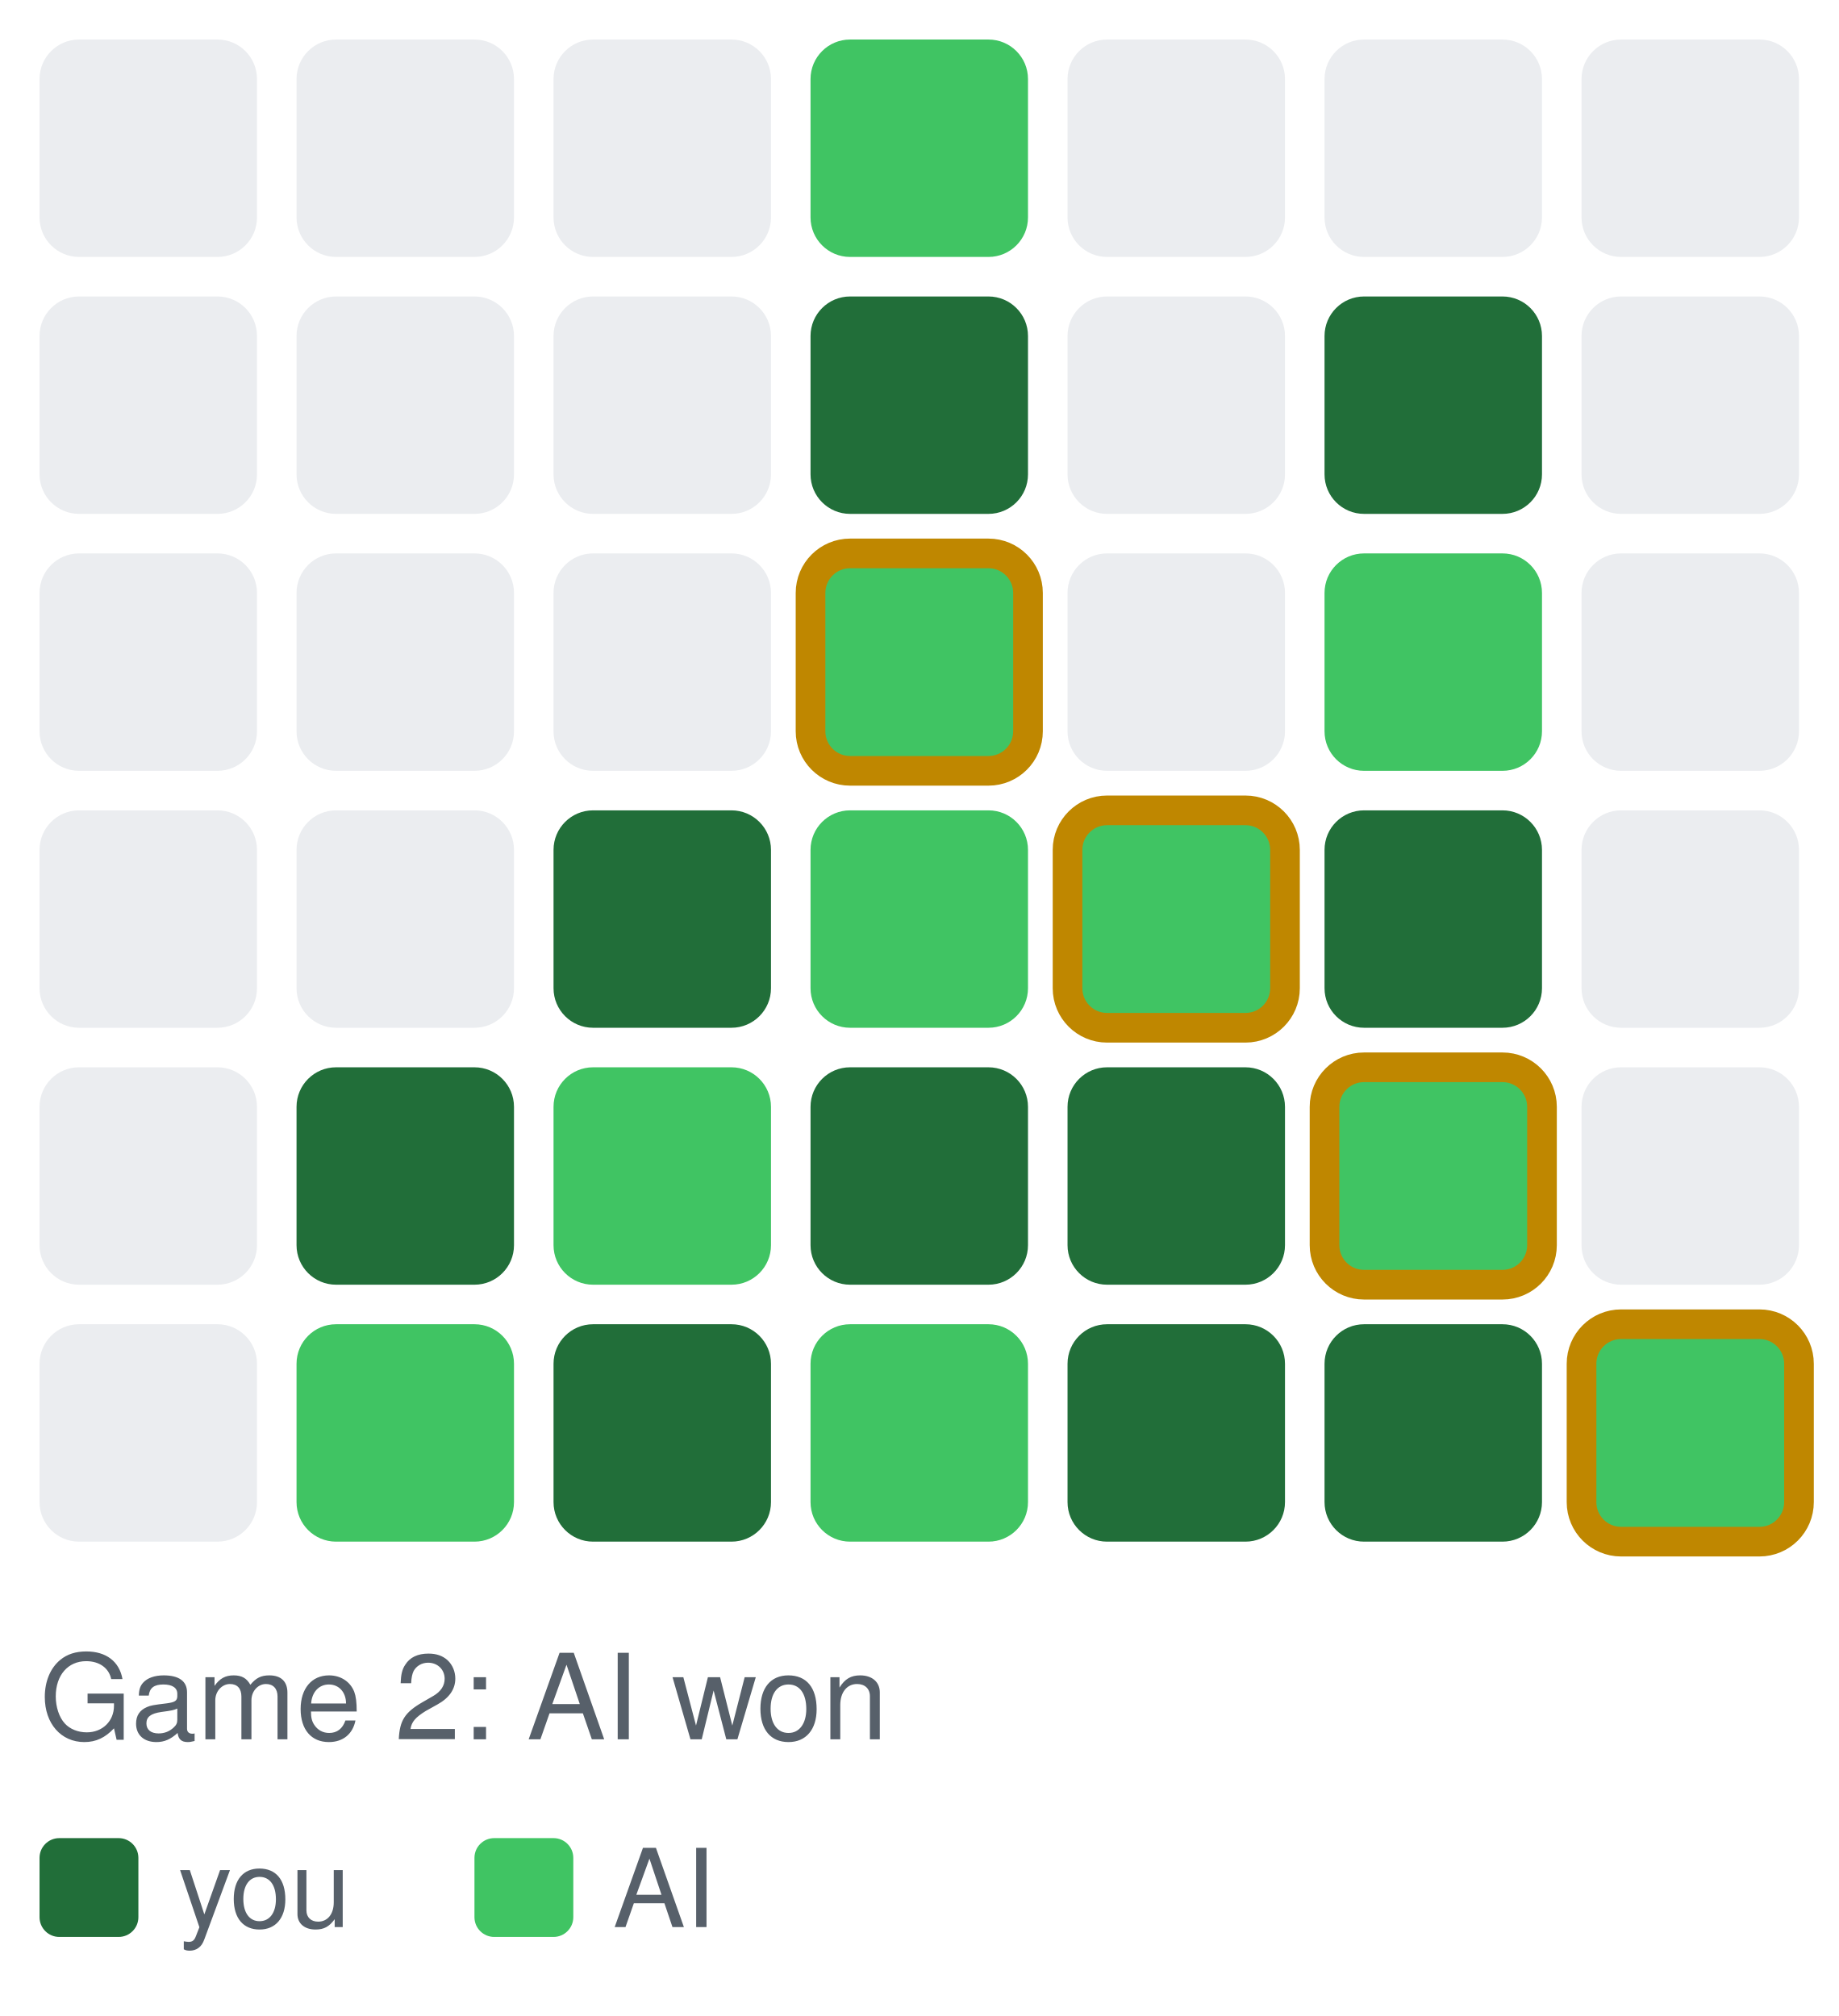
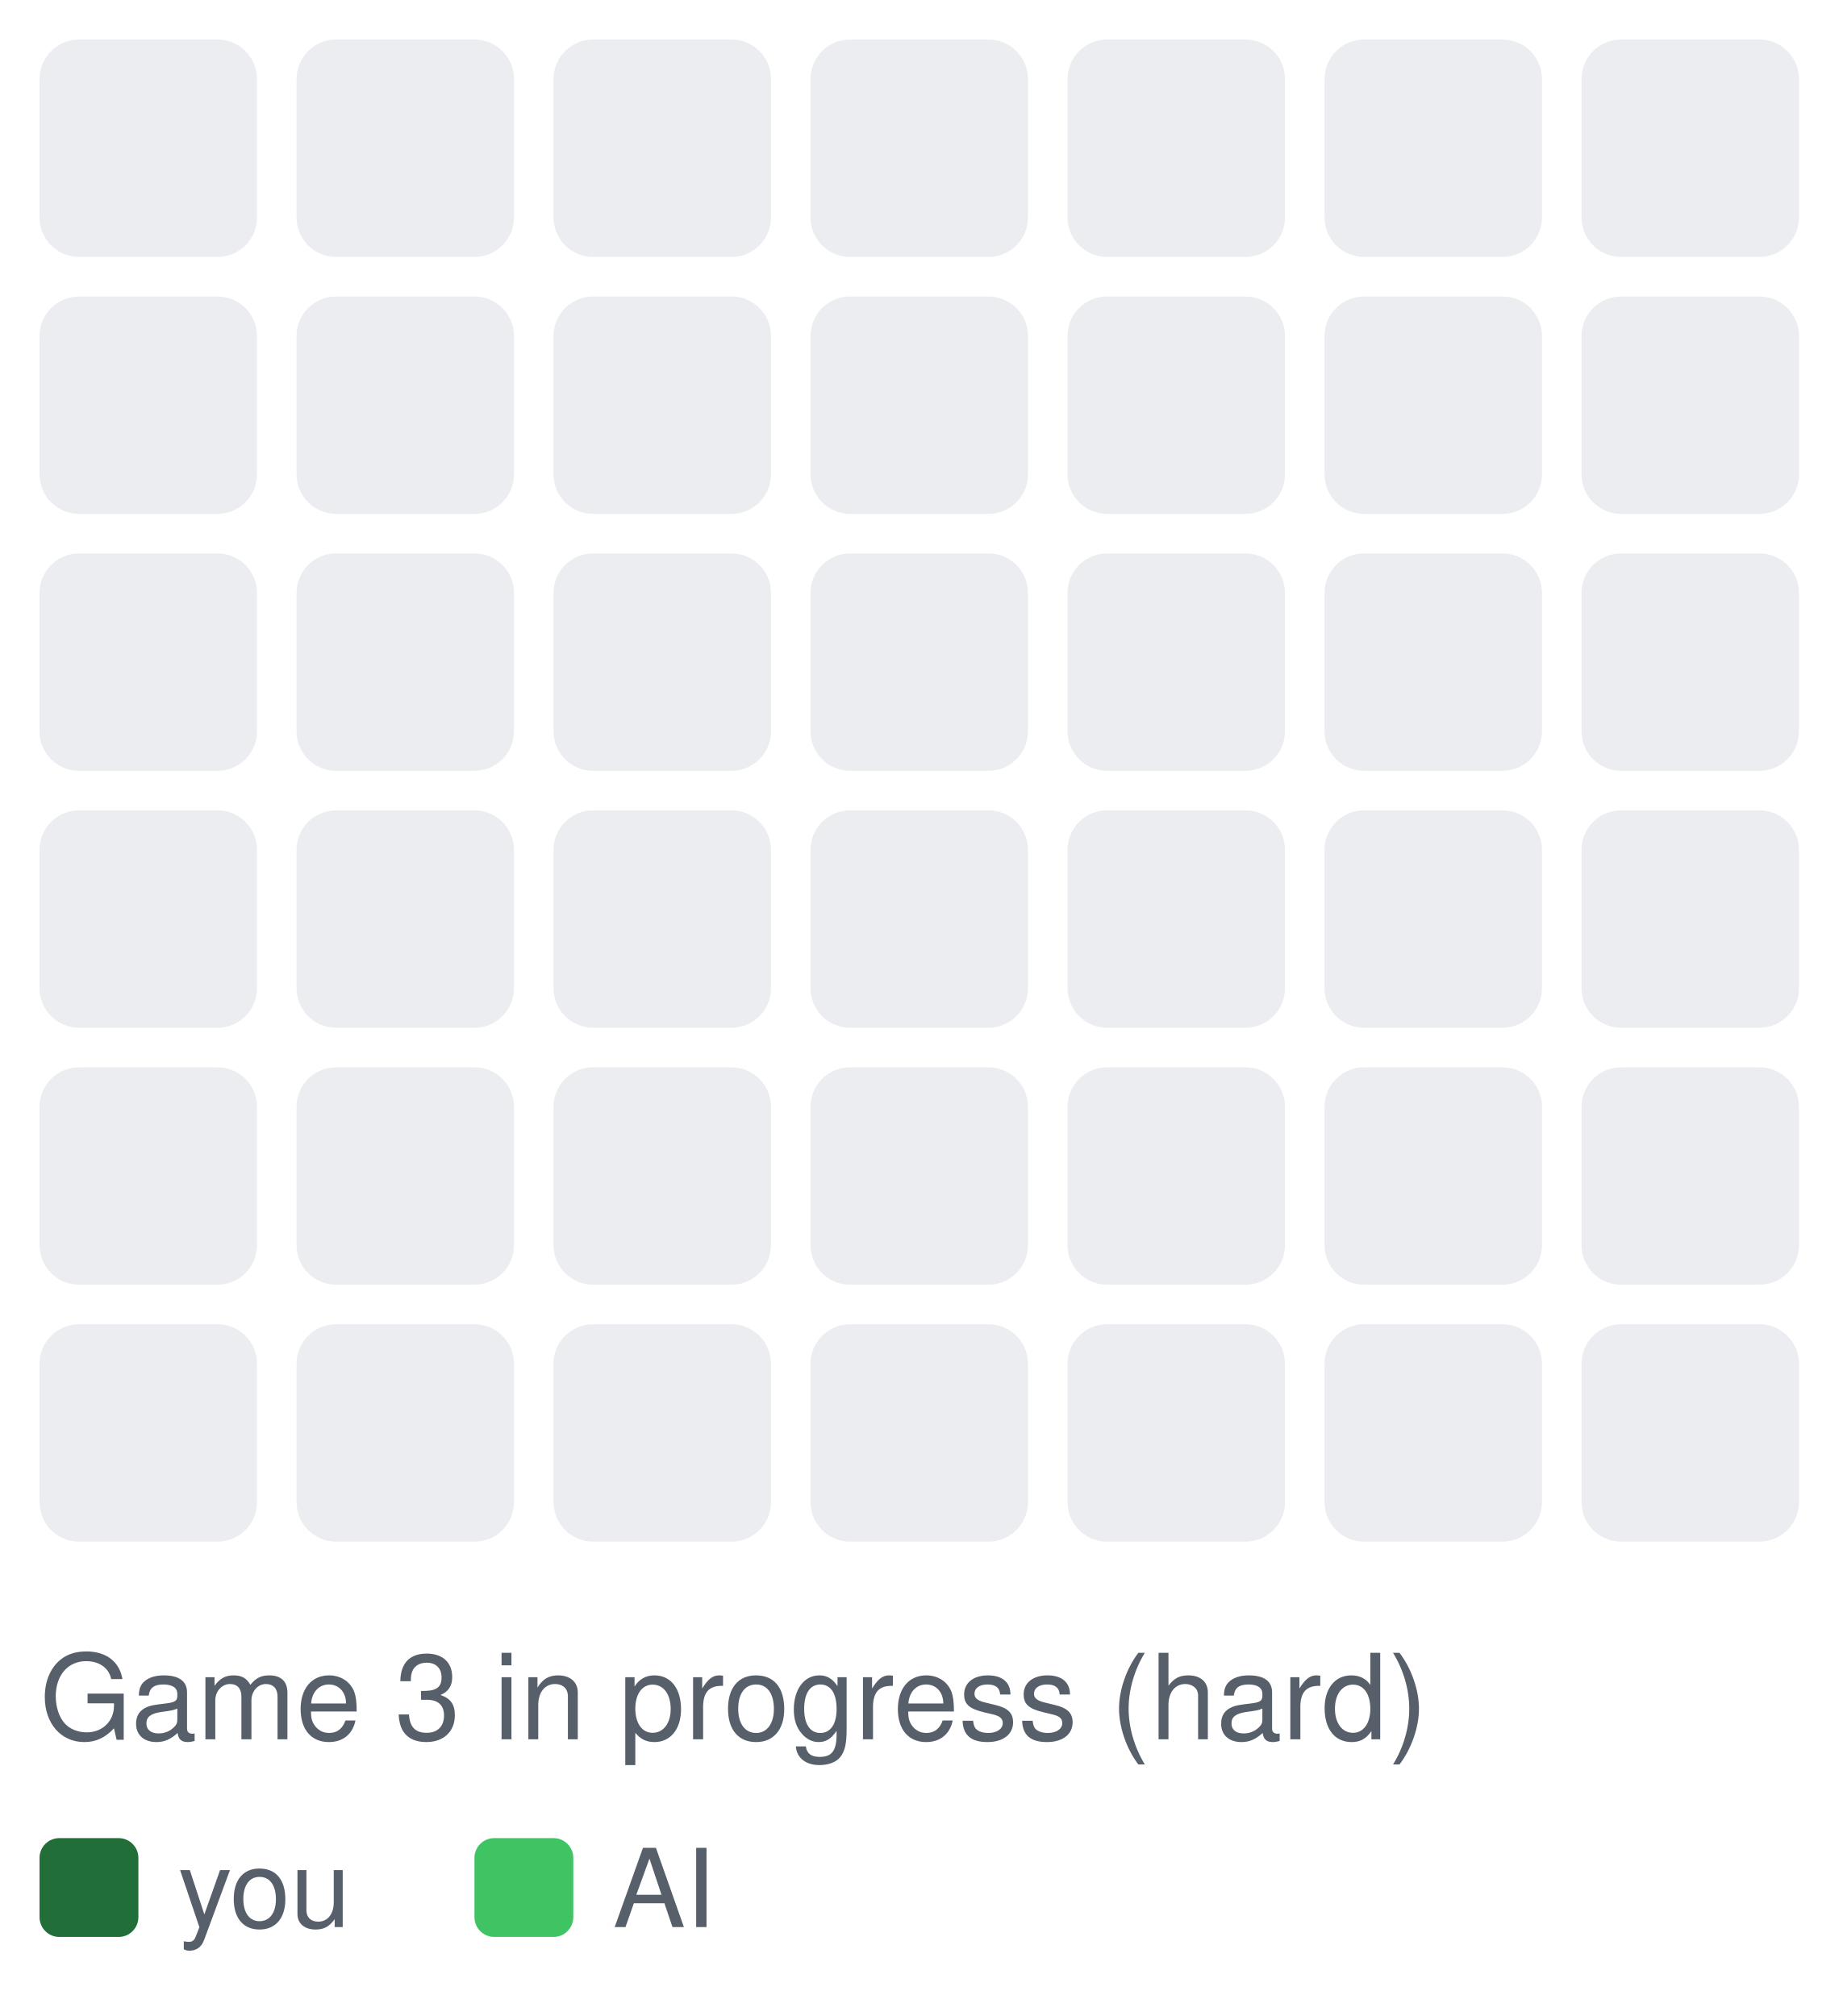
- <svg xmlns="http://www.w3.org/2000/svg" width="186" height="204" viewBox="0 0 186 204" role="img" aria-label="Commit Four: Game 2: AI won">
+ <svg xmlns="http://www.w3.org/2000/svg" width="186" height="204" viewBox="0 0 186 204" role="img" aria-label="Commit Four: Game 3 in progress (hard)">
  <rect x="4" y="134" width="22" height="22" rx="4" fill="#ebedf0" />
  <rect x="4" y="108" width="22" height="22" rx="4" fill="#ebedf0" />
  <rect x="4" y="82" width="22" height="22" rx="4" fill="#ebedf0" />
  <rect x="4" y="56" width="22" height="22" rx="4" fill="#ebedf0" />
  <rect x="4" y="30" width="22" height="22" rx="4" fill="#ebedf0" />
  <rect x="4" y="4" width="22" height="22" rx="4" fill="#ebedf0" />
-   <rect x="30" y="134" width="22" height="22" rx="4" fill="#40c463" />
-   <rect x="30" y="108" width="22" height="22" rx="4" fill="#216e39" />
+   <rect x="30" y="134" width="22" height="22" rx="4" fill="#ebedf0" />
+   <rect x="30" y="108" width="22" height="22" rx="4" fill="#ebedf0" />
  <rect x="30" y="82" width="22" height="22" rx="4" fill="#ebedf0" />
  <rect x="30" y="56" width="22" height="22" rx="4" fill="#ebedf0" />
  <rect x="30" y="30" width="22" height="22" rx="4" fill="#ebedf0" />
  <rect x="30" y="4" width="22" height="22" rx="4" fill="#ebedf0" />
-   <rect x="56" y="134" width="22" height="22" rx="4" fill="#216e39" />
-   <rect x="56" y="108" width="22" height="22" rx="4" fill="#40c463" />
-   <rect x="56" y="82" width="22" height="22" rx="4" fill="#216e39" />
+   <rect x="56" y="134" width="22" height="22" rx="4" fill="#ebedf0" />
+   <rect x="56" y="108" width="22" height="22" rx="4" fill="#ebedf0" />
+   <rect x="56" y="82" width="22" height="22" rx="4" fill="#ebedf0" />
  <rect x="56" y="56" width="22" height="22" rx="4" fill="#ebedf0" />
  <rect x="56" y="30" width="22" height="22" rx="4" fill="#ebedf0" />
  <rect x="56" y="4" width="22" height="22" rx="4" fill="#ebedf0" />
-   <rect x="82" y="134" width="22" height="22" rx="4" fill="#40c463" />
-   <rect x="82" y="108" width="22" height="22" rx="4" fill="#216e39" />
-   <rect x="82" y="82" width="22" height="22" rx="4" fill="#40c463" />
-   <rect x="82" y="56" width="22" height="22" rx="4" fill="#40c463" stroke="#bf8700" stroke-width="3" />
-   <rect x="82" y="30" width="22" height="22" rx="4" fill="#216e39" />
-   <rect x="82" y="4" width="22" height="22" rx="4" fill="#40c463" />
-   <rect x="108" y="134" width="22" height="22" rx="4" fill="#216e39" />
-   <rect x="108" y="108" width="22" height="22" rx="4" fill="#216e39" />
-   <rect x="108" y="82" width="22" height="22" rx="4" fill="#40c463" stroke="#bf8700" stroke-width="3" />
+   <rect x="82" y="134" width="22" height="22" rx="4" fill="#ebedf0" />
+   <rect x="82" y="108" width="22" height="22" rx="4" fill="#ebedf0" />
+   <rect x="82" y="82" width="22" height="22" rx="4" fill="#ebedf0" />
+   <rect x="82" y="56" width="22" height="22" rx="4" fill="#ebedf0" />
+   <rect x="82" y="30" width="22" height="22" rx="4" fill="#ebedf0" />
+   <rect x="82" y="4" width="22" height="22" rx="4" fill="#ebedf0" />
+   <rect x="108" y="134" width="22" height="22" rx="4" fill="#ebedf0" />
+   <rect x="108" y="108" width="22" height="22" rx="4" fill="#ebedf0" />
+   <rect x="108" y="82" width="22" height="22" rx="4" fill="#ebedf0" />
  <rect x="108" y="56" width="22" height="22" rx="4" fill="#ebedf0" />
  <rect x="108" y="30" width="22" height="22" rx="4" fill="#ebedf0" />
  <rect x="108" y="4" width="22" height="22" rx="4" fill="#ebedf0" />
-   <rect x="134" y="134" width="22" height="22" rx="4" fill="#216e39" />
-   <rect x="134" y="108" width="22" height="22" rx="4" fill="#40c463" stroke="#bf8700" stroke-width="3" />
-   <rect x="134" y="82" width="22" height="22" rx="4" fill="#216e39" />
-   <rect x="134" y="56" width="22" height="22" rx="4" fill="#40c463" />
-   <rect x="134" y="30" width="22" height="22" rx="4" fill="#216e39" />
+   <rect x="134" y="134" width="22" height="22" rx="4" fill="#ebedf0" />
+   <rect x="134" y="108" width="22" height="22" rx="4" fill="#ebedf0" />
+   <rect x="134" y="82" width="22" height="22" rx="4" fill="#ebedf0" />
+   <rect x="134" y="56" width="22" height="22" rx="4" fill="#ebedf0" />
+   <rect x="134" y="30" width="22" height="22" rx="4" fill="#ebedf0" />
  <rect x="134" y="4" width="22" height="22" rx="4" fill="#ebedf0" />
-   <rect x="160" y="134" width="22" height="22" rx="4" fill="#40c463" stroke="#bf8700" stroke-width="3" />
+   <rect x="160" y="134" width="22" height="22" rx="4" fill="#ebedf0" />
  <rect x="160" y="108" width="22" height="22" rx="4" fill="#ebedf0" />
  <rect x="160" y="82" width="22" height="22" rx="4" fill="#ebedf0" />
  <rect x="160" y="56" width="22" height="22" rx="4" fill="#ebedf0" />
  <rect x="160" y="30" width="22" height="22" rx="4" fill="#ebedf0" />
  <rect x="160" y="4" width="22" height="22" rx="4" fill="#ebedf0" />
-   <text x="4" y="176" font-family="-apple-system,Segoe UI,Helvetica,Arial,sans-serif" font-size="12" fill="#57606a">Game 2: AI won</text>
+   <text x="4" y="176" font-family="-apple-system,Segoe UI,Helvetica,Arial,sans-serif" font-size="12" fill="#57606a">Game 3 in progress (hard)</text>
  <rect x="4" y="186" width="10" height="10" rx="2" fill="#216e39" />
  <text x="18" y="195" font-family="-apple-system,Segoe UI,Helvetica,Arial,sans-serif" font-size="11" fill="#57606a">you</text>
  <rect x="48" y="186" width="10" height="10" rx="2" fill="#40c463" />
  <text x="62" y="195" font-family="-apple-system,Segoe UI,Helvetica,Arial,sans-serif" font-size="11" fill="#57606a">AI</text>
</svg>
